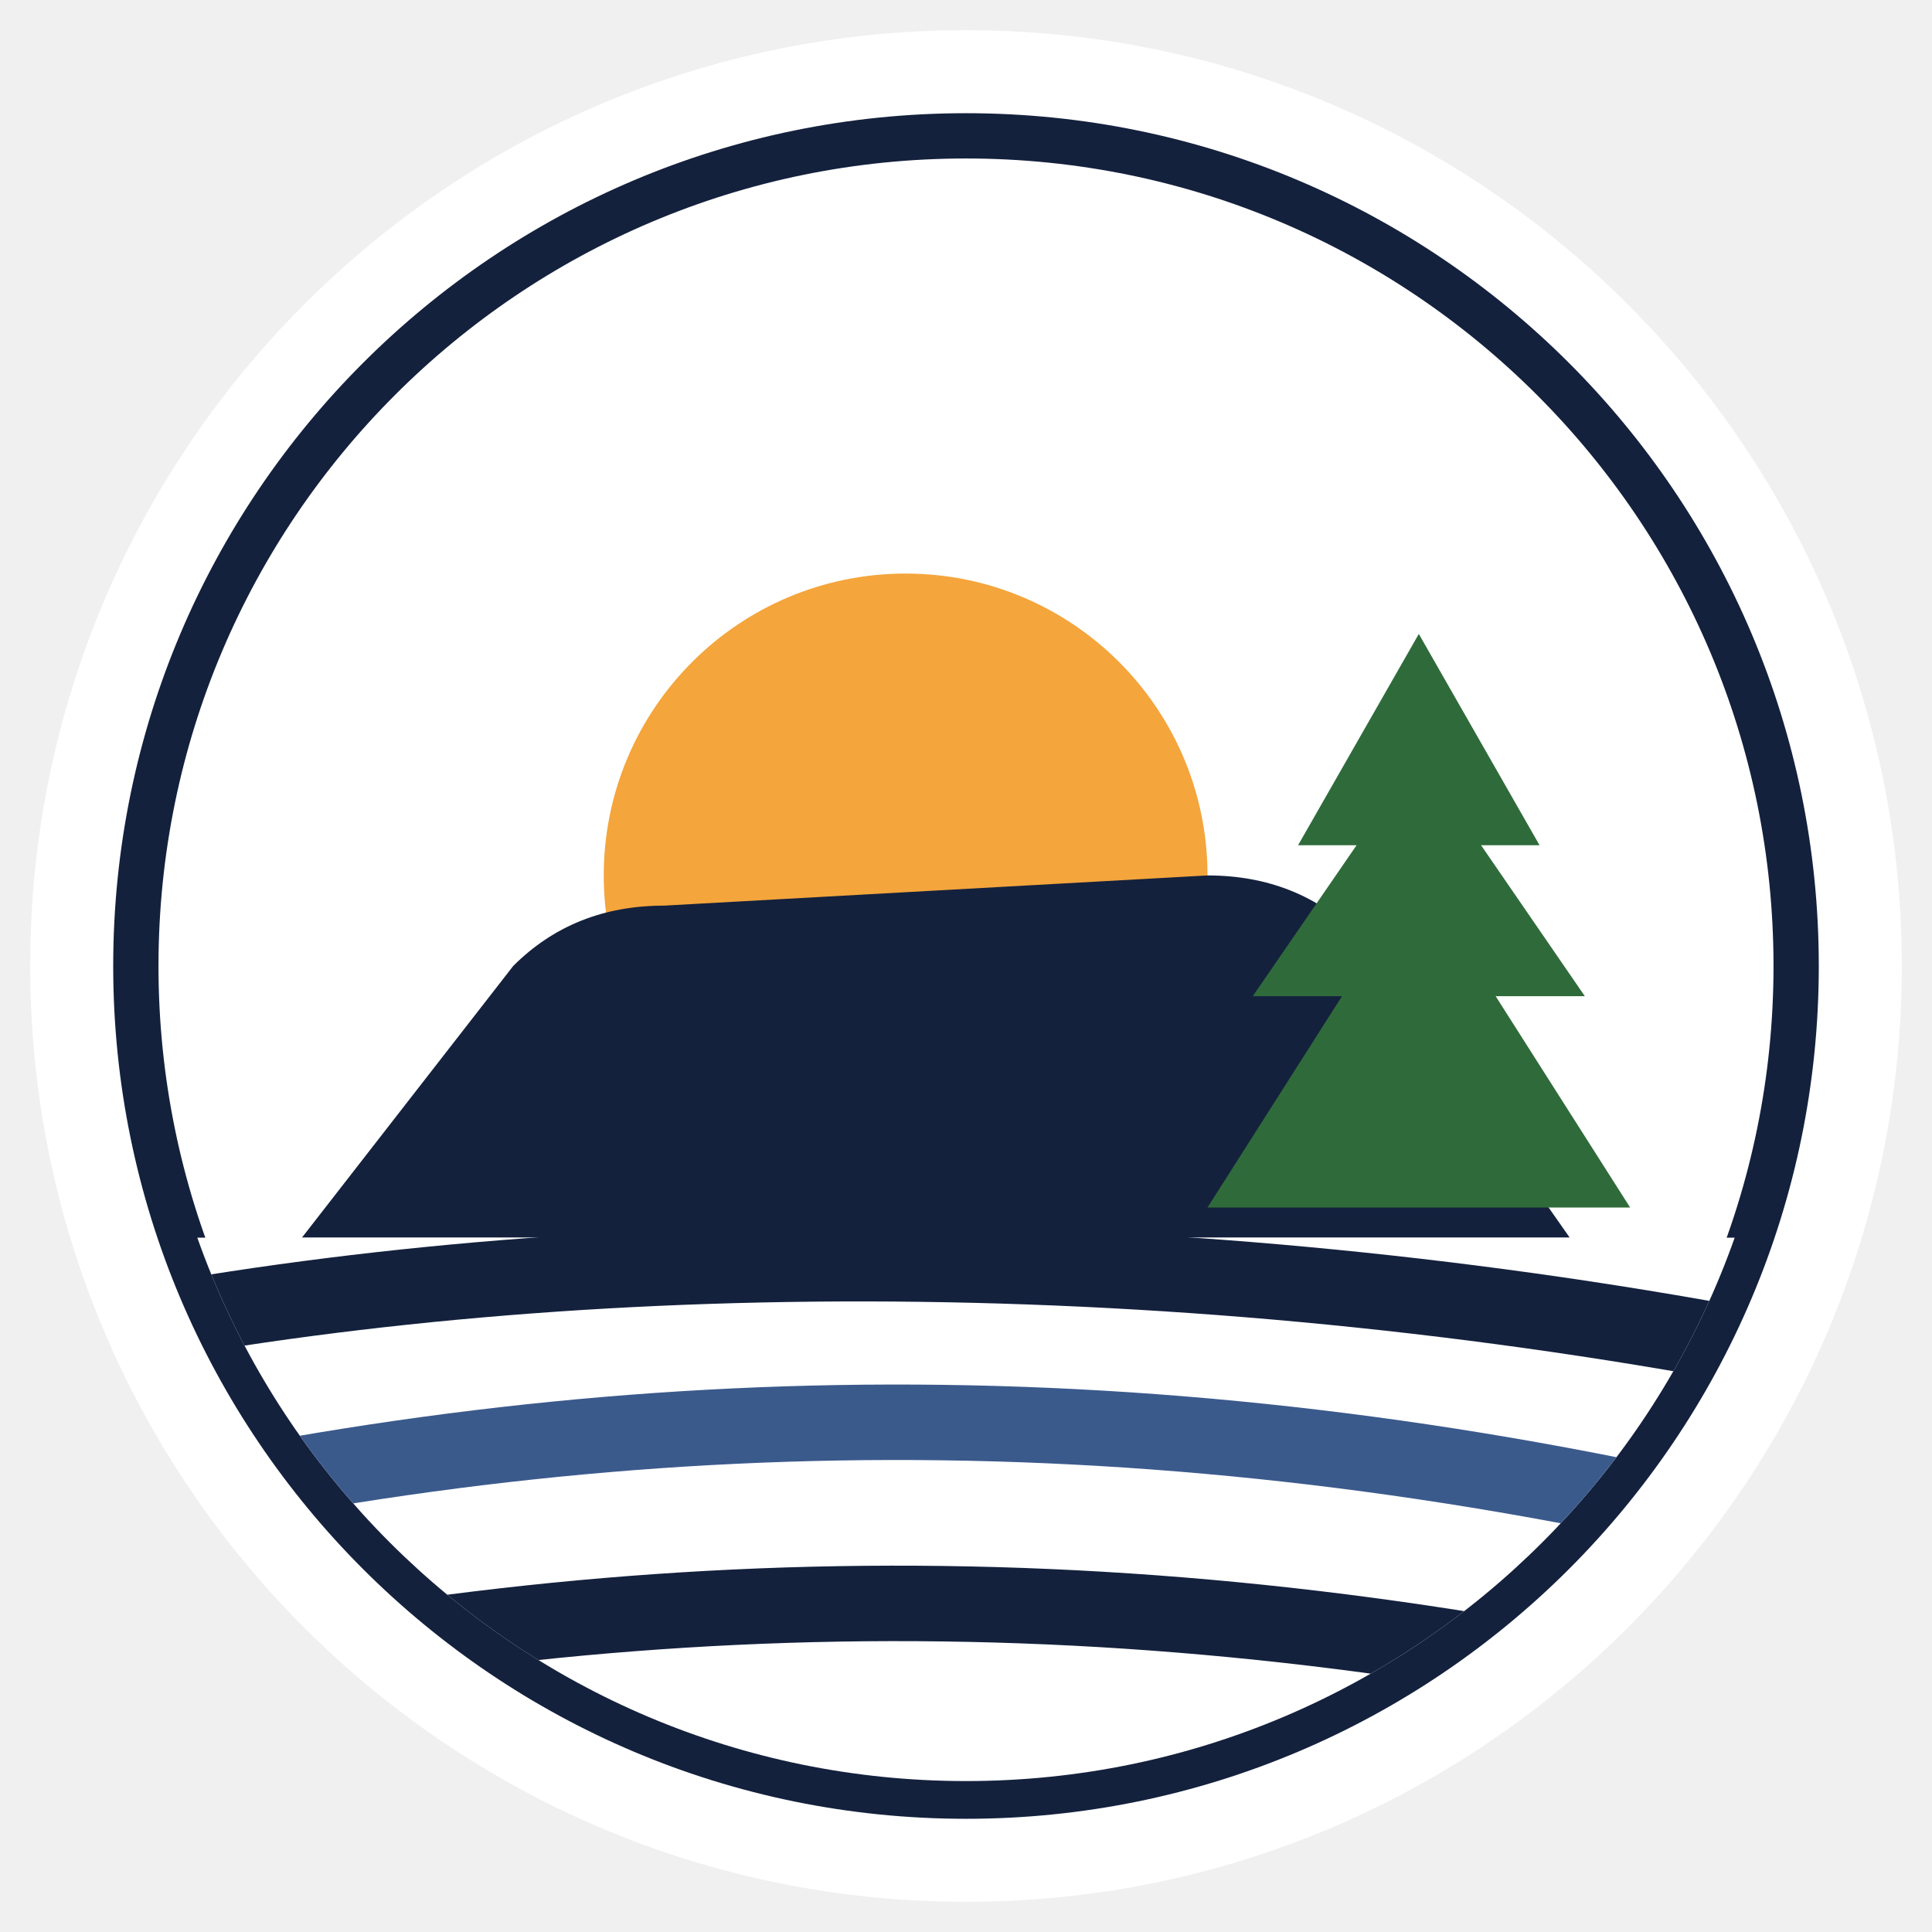
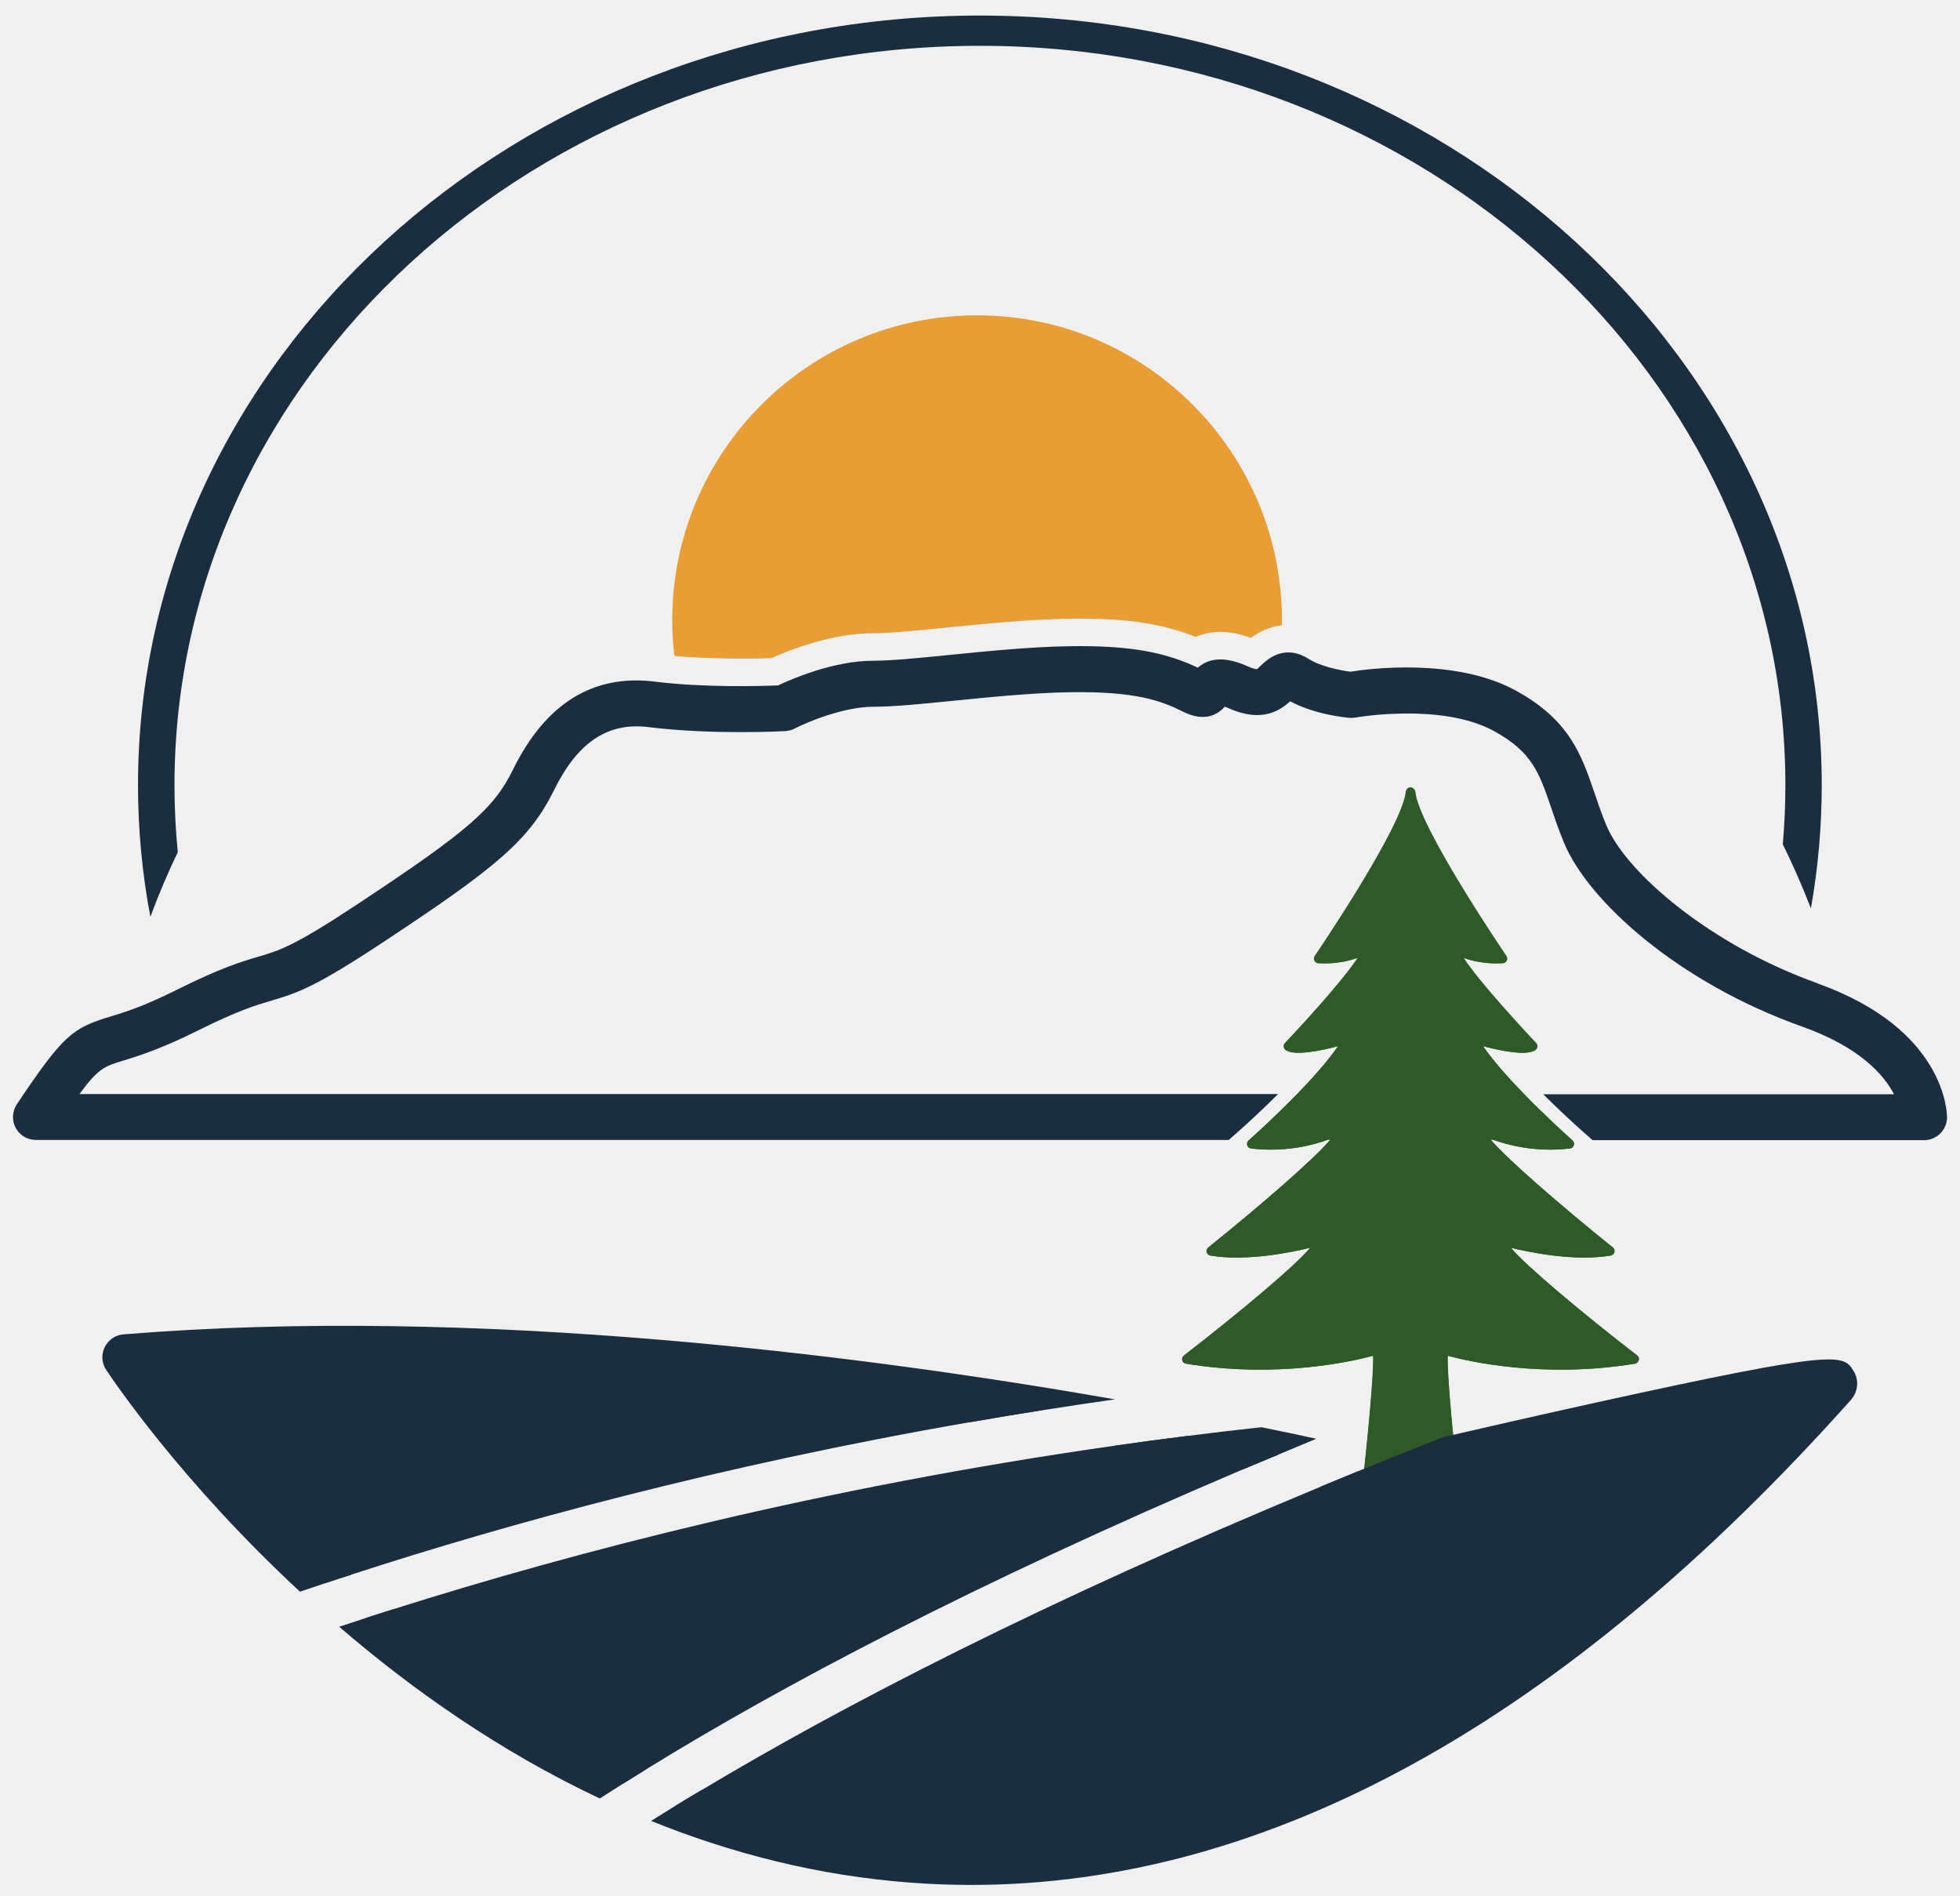
- <svg xmlns="http://www.w3.org/2000/svg" viewBox="0 0 64 64">
+ <svg xmlns="http://www.w3.org/2000/svg" viewBox="286 151 302.5 292.5">
  <defs>
-     <clipPath id="c">
-       <circle cx="32" cy="32" r="27" />
-     </clipPath>
+     <style>
+       .cls-1 {
+         fill: #1a2e40;
+       }
+ 
+       .cls-2 {
+         fill: #2d5a27;
+       }
+ 
+       .cls-3 {
+         fill: #e89d35;
+       }
+     </style>
  </defs>
-   <circle cx="32" cy="32" r="31" fill="#FFFFFF" />
-   <circle cx="32" cy="32" r="27.5" fill="none" stroke="#14213D" stroke-width="1.5" />
-   <g clip-path="url(#c)">
-     <circle cx="30" cy="29" r="10" fill="#F4A53C" />
-     <path d="M10 41 L17 32 Q19 30 22 30 L40 29 Q43 29 45 31 L52 41 Z" fill="#14213D" />
-     <path d="M4 41 H60 V62 H4 Z" fill="#FFFFFF" />
-     <path d="M4 44 C20 41 40 41 60 45" stroke="#14213D" stroke-width="2.5" fill="none" />
-     <path d="M4 50 C22 46 40 46 60 51" stroke="#3B5A8C" stroke-width="2.5" fill="none" />
-     <path d="M4 56 C22 52 40 52 60 57" stroke="#14213D" stroke-width="2.5" fill="none" />
-     <path d="M47 21 L51 28 H43 Z M47 25 L52.5 33 H41.5 Z M47 29 L54 40 H40 Z" fill="#2F6B3A" />
-   </g>
+   <path class="cls-2" d="m538.91,360.91c-.07.27-.3.48-.57.52-14.21,2.33-25.89-.41-28.89-1.23-.13,2.59.79,12.59,1.83,21.56.03.2-.04.4-.17.55-.14.14-.34.23-.54.23h-13.75c-.2,0-.4-.08-.52-.23-.14-.16-.2-.35-.18-.55,1.03-8.97,1.95-18.98,1.83-21.56-3,.82-14.69,3.57-28.88,1.23-.28-.04-.51-.25-.58-.52-.07-.27.04-.57.25-.74,8.48-6.54,17.36-13.99,19.5-16.63-2.73.67-9.86,2.17-15.41,1.2-.27-.06-.5-.25-.57-.52s.03-.55.24-.72c8.05-6.47,16.47-13.78,18.82-16.61h-.41c-2.08.76-6.45,1.97-11.8,1.33-.27-.03-.51-.23-.59-.5-.07-.27,0-.55.21-.74,0,0,.04-.04.11-.1.64-.57,3.98-3.57,7.4-7.08,2.35-2.42,4.73-5.08,6.3-7.37-2.67.71-6.89,1.58-8.14.55-.14-.13-.24-.31-.25-.51-.01-.2.06-.38.2-.52,4.78-5.05,9.75-10.78,11.21-13.15-1.25.45-3.34.99-6.07.83-.25-.01-.5-.17-.59-.4-.11-.23-.1-.5.04-.71.14-.2,13.6-19.98,14.07-25.41.01-.07.03-.13.06-.18h1.3c.04.06.06.11.06.18.47,5.43,13.94,25.22,14.07,25.41.14.21.17.48.06.71-.11.23-.34.38-.59.4-2.75.16-4.84-.38-6.07-.83,1.44,2.36,6.42,8.09,11.19,13.15.14.14.21.33.2.52-.01.2-.1.38-.25.51-1.25,1.03-5.45.16-8.14-.55,1.57,2.29,3.96,4.95,6.31,7.37,3.41,3.51,6.75,6.51,7.39,7.08.07.06.11.1.11.1.21.18.3.47.21.74s-.31.47-.59.5c-5.35.64-9.72-.57-11.8-1.33h-.41c2.35,2.83,10.77,10.15,18.82,16.61.21.17.31.45.24.72s-.28.47-.57.52c-5.55.96-12.68-.54-15.41-1.2,2.14,2.63,11.02,10.09,19.5,16.63.23.17.33.47.25.74Z" />
+   <path class="cls-2" d="m538.22,360.74s-22.82-17.63-19.99-18.16c0,0,9.43,2.65,16.21,1.47,0,0-24.23-19.46-18.98-18.34,0,0,5.48,2.67,12.74,1.81,0,0-11.56-10.18-14.92-16.25,0,0,7.84,2.36,9.26,1.18,0,0-13.62-14.39-11.61-14.8,0,0,2.65,1.53,6.96,1.3,0,0-13.7-20.07-14.19-25.75-.49,5.68-14.19,25.75-14.19,25.75,4.3.24,6.96-1.3,6.96-1.3,2,.41-11.61,14.8-11.61,14.8,1.42,1.18,9.26-1.18,9.26-1.18-3.36,6.07-14.92,16.25-14.92,16.25,7.25.86,12.74-1.81,12.74-1.81,5.25-1.12-18.98,18.34-18.98,18.34,6.78,1.18,16.21-1.47,16.21-1.47,2.83.53-19.99,18.16-19.99,18.16,16.45,2.71,29.3-1.42,29.3-1.42.85.62-1.65,22.52-1.65,22.52h13.76s-2.51-21.9-1.65-22.52c0,0,12.85,4.13,29.3,1.42Z" />
+   <path class="cls-2" d="m538.66,360.18c-8.48-6.54-17.36-13.99-19.5-16.63,2.73.67,9.86,2.17,15.41,1.2.28-.06.5-.25.57-.52s-.03-.55-.24-.72c-8.05-6.47-16.47-13.78-18.82-16.61-.07-.08-.13-.16-.18-.23.17.07.37.14.59.23,2.08.76,6.45,1.97,11.8,1.33.28-.03.51-.23.59-.5s0-.55-.21-.74c0,0-.04-.04-.11-.1-.64-.57-3.98-3.57-7.39-7.08-2.35-2.42-4.74-5.08-6.31-7.37,2.69.71,6.89,1.58,8.14.55.16-.13.24-.31.25-.51.01-.2-.06-.38-.2-.52-4.77-5.05-9.75-10.78-11.19-13.15,1.23.45,3.33.99,6.07.83.25-.01.48-.17.59-.4.11-.23.08-.5-.06-.71-.13-.2-13.6-19.98-14.07-25.41,0-.07-.01-.13-.06-.18-.08-.27-.35-.45-.65-.45s-.55.18-.65.45c-.03.06-.04.11-.06.18-.47,5.43-13.92,25.22-14.07,25.41-.14.21-.16.48-.04.71.1.23.34.38.59.4,2.73.16,4.83-.38,6.07-.83-1.46,2.36-6.42,8.09-11.21,13.15-.14.14-.21.33-.2.52.01.2.11.38.25.51,1.25,1.03,5.46.16,8.14-.55-1.57,2.29-3.95,4.95-6.3,7.37-3.42,3.51-6.76,6.51-7.4,7.08-.07.06-.11.1-.11.1-.21.18-.28.47-.21.74.08.27.33.47.59.5,5.35.64,9.72-.57,11.8-1.33.23-.08.42-.16.59-.23-.06.07-.11.14-.18.23-2.35,2.83-10.77,10.15-18.82,16.61-.21.17-.31.45-.24.72s.3.47.57.52c5.55.96,12.68-.54,15.41-1.2-2.14,2.63-11.02,10.09-19.5,16.63-.21.17-.33.47-.25.74.07.27.3.48.58.52,14.19,2.33,25.88-.41,28.88-1.23.13,2.59-.79,12.59-1.83,21.56-.01.2.04.4.18.55.13.14.33.23.52.23h13.75c.2,0,.4-.08.54-.23.13-.16.2-.35.17-.55-1.03-8.97-1.95-18.98-1.83-21.56,3,.82,14.69,3.57,28.89,1.23.27-.04.5-.25.57-.52s-.03-.57-.25-.74Zm-29.52-1.53c-.21-.07-.45-.03-.64.1-.38.28-1.17.85,1.27,22.39h-12.17c2.45-21.54,1.66-22.1,1.27-22.39-.18-.13-.41-.17-.64-.1-.11.04-12.04,3.78-27.34,1.64,9.3-7.23,19.63-15.78,19.17-17.69-.1-.38-.4-.64-.79-.72-.11-.01-.23-.01-.33.01-.08.03-7.94,2.21-14.29,1.67,13.16-10.63,17.15-14.87,18.28-16.67.55-.89.41-1.19.33-1.37-.16-.34-.55-.71-1.5-.5-.06.01-.11.03-.17.06-.04.01-3.07,1.46-7.53,1.81-1,.08-2.08.11-3.21.06.01-.01.04-.03.06-.06,1.61-1.44,4.49-4.13,7.26-7.08,2.65-2.79,5.21-5.8,6.54-8.21.14-.25.11-.57-.07-.79-.18-.21-.48-.31-.75-.23-3.16.95-6.25,1.54-7.74,1.49,5.56-5.9,11.66-12.88,11.16-14.48-.1-.34-.37-.58-.72-.65-.17-.03-.34,0-.5.08-.01.01-2.02,1.13-5.28,1.22,2.48-3.71,10.43-15.79,12.86-22.33,2.43,6.54,10.39,18.62,12.88,22.33-3.27-.08-5.26-1.2-5.29-1.22-.14-.08-.33-.11-.5-.08-.34.07-.61.31-.72.65-.5,1.6,5.62,8.58,11.16,14.48-1.51.06-4.58-.54-7.74-1.49-.27-.08-.57.01-.75.23-.18.23-.21.54-.07.79,1.33,2.41,3.91,5.42,6.54,8.21,2.79,2.94,5.66,5.62,7.26,7.08.01.03.04.04.06.06-1.15.06-2.24.03-3.24-.06-4.43-.35-7.46-1.78-7.5-1.81-.06-.03-.11-.04-.16-.06-.96-.21-1.36.16-1.51.5-.08.18-.23.48.33,1.37,1.13,1.8,5.12,6.04,18.28,16.67-6.35.54-14.21-1.64-14.29-1.67-.1-.03-.21-.03-.31-.01-.41.08-.71.34-.79.72-.47,1.91,9.86,10.46,19.17,17.69-15.31,2.14-27.24-1.6-27.35-1.64Z" />
+   <path class="cls-3" d="m400.32,252.64c1.99,0,3.64-.04,4.74-.08,3.11-1.39,9.46-3.84,15.69-3.84,2.6,0,6.91-.43,11.49-.89,5.9-.59,12.55-1.25,18.63-1.35.6-.01,1.19-.02,1.77-.02,7.51,0,12.89.83,17.89,2.82,1.18-.51,2.46-.77,3.81-.77,1.77,0,3.4.44,4.7.93,1.11-.82,2.72-1.72,4.79-1.95,0-.26.02-.52.02-.78,0-25.98-21.06-47.05-47.05-47.05s-47.05,21.06-47.05,47.05c0,1.87.12,3.7.33,5.51,3.74.33,7.52.41,10.25.41Z" />
+   <path class="cls-1" d="m566.51,302.73c-16.46-5.86-29.49-16.98-32.59-24.37-.74-1.77-1.3-3.44-1.85-5.05-1.97-5.77-3.82-11.24-12.21-15.79-9.33-5.05-22.61-3.33-25.44-2.87-1.44-.18-4.51-.75-6.44-1.97-3.83-2.42-6.52.18-7.4,1.05-.2.18-.5.47-.58.52,0,0-.4.04-1.37-.4-2.24-.99-5.32-1.94-7.77.18-4.64-2.18-9.82-3.48-19.91-3.31-5.9.1-12.47.75-18.25,1.33-4.68.47-9.11.91-11.93.91-6.07,0-12.54,2.79-14.69,3.81-2.52.1-11.36.37-19.07-.59-9.48-1.17-16.82,3.38-21.83,13.57-2.97,6.06-7.02,9.55-24.03,20.79-9.81,6.5-12.07,7.15-15.21,8.07-2.56.75-5.74,1.68-12.72,5.16-5.08,2.55-8.09,3.47-10.3,4.13-5.73,1.75-7.17,2.82-14.32,13.5-.72,1.09-.79,2.49-.18,3.64.62,1.15,1.81,1.87,3.13,1.87h184.09l1.7-1.5c1.29-1.15,3.55-3.21,5.91-5.58h-184.99c2.93-4,3.91-4.3,6.72-5.15,2.31-.71,5.77-1.77,11.41-4.58,6.41-3.2,9.14-3.99,11.53-4.7,4.1-1.2,6.93-2.21,17.14-8.96,17.35-11.46,22.6-15.68,26.48-23.57,3.64-7.37,8.28-10.46,14.62-9.66,9.69,1.2,20.56.64,21.03.61.5-.03.98-.16,1.43-.38,1.81-.95,7.56-3.38,12.17-3.38,3.17,0,7.56-.44,12.64-.95,5.65-.57,12.06-1.2,17.67-1.29,10.26-.17,14.25,1.37,17.46,2.99,2.63,1.32,4.84,1.05,6.47-.76.21.07.45.17.75.3,5.08,2.25,7.92.17,9.34-1.13,3.86,2.07,8.58,2.5,9.14,2.55.31.03.62.01.92-.04.13-.03,13.27-2.32,21.32,2.04,5.96,3.24,7.06,6.48,8.9,11.86.55,1.64,1.19,3.51,2.02,5.5,3.72,8.9,17.55,21.48,36.75,28.3,8.89,3.17,12.59,7.44,14.15,10.43h-54.14c2.36,2.36,4.63,4.43,5.91,5.58l1.7,1.5h51.17c1.95,0,3.52-1.57,3.54-3.51,0-.55-.13-13.6-19.97-20.66Z" />
+   <path class="cls-1" d="m305.35,360.43s11.08,16.82,30.9,34.85c1.3-.44,2.63-.86,3.99-1.3,24.21-7.87,56.74-16.8,95.46-23.52,3.69-.65,7.46-1.27,11.28-1.87-38.13-6.2-91.86-12.23-141.63-8.16Zm193.18,18.35s-1.03-.25-3-.72c-1.92.79-3.81,1.57-5.69,2.35-43.12,17.89-73.94,33.86-95.63,46.87-1.34.79-2.65,1.58-3.92,2.36,46.33,17.84,108.52,13.67,178.73-64.94,2.96-3.33-70.5,14.08-70.5,14.08Zm-15.07-3.38c-4-.85-8.73-1.81-14.07-2.83-3.85.48-7.66.99-11.39,1.53h-.03c-45.39,6.47-83.54,16.44-111.42,25.27-1.4.44-2.77.89-4.12,1.32,11.11,9.34,24.47,18.57,39.76,25.54,1.19-.75,2.42-1.51,3.68-2.29,20.67-12.74,50.19-28.43,91.78-46.12,1.91-.79,3.83-1.61,5.8-2.42Z" />
+   <path class="cls-1" d="m480.7,371.24c-3.82.41-7.58.85-11.31,1.33-3.85.48-7.66.99-11.39,1.53,7.44,1.32,14.05,2.59,19.65,3.72,1.91-.79,3.83-1.61,5.8-2.42,1.87-.79,3.78-1.58,5.7-2.38-2.43-.54-5.26-1.13-8.46-1.78Zm-175.65-14.33c-1.25.1-2.33.85-2.89,1.98-.55,1.12-.47,2.45.23,3.5.92,1.39,11.46,17.14,29.91,34.23,1.29-.44,2.6-.88,3.95-1.33,1.3-.44,2.63-.86,3.99-1.3-13.71-12.2-23.42-24.03-28.31-30.48,42.95-2.76,88.51,1.71,123.77,6.96,3.69-.65,7.46-1.27,11.28-1.87h.03c3.64-.58,7.34-1.13,11.08-1.66-38.64-6.76-98.43-14.49-153.04-10.03Zm267.07,5.74c-1.6-2.69-2.08-3.51-39.55,4.73-8.65,1.91-17.31,3.88-23.83,5.39-4.53,1.78-8.93,3.55-13.22,5.29-1.92.79-3.81,1.57-5.69,2.35,4.9,1.09,7.66,1.77,7.83,1.81.55.14,1.13.14,1.67.01,23.01-5.46,48.34-11.08,61.07-13.36-43.89,46.79-88.65,68.86-133.1,65.6-11.73-.85-22.8-3.45-33.1-7.2-1.34.79-2.65,1.58-3.92,2.36-1.3.81-2.56,1.6-3.79,2.36,12.3,4.98,25.75,8.48,40.24,9.54,3.06.23,6.11.34,9.17.34,22.87,0,45.72-6.28,68.39-18.78,22.67-12.49,45.17-31.2,67.36-56.05,1.1-1.25,1.3-3.01.47-4.4Zm-229.69,38.04c-1.39.45-2.75.91-4.08,1.34,11.12,9.58,24.62,19.15,40.22,26.5,1.17-.75,2.38-1.53,3.62-2.31,1.19-.75,2.42-1.51,3.68-2.29-15.03-6.59-28.26-15.48-39.32-24.56-1.4.44-2.77.89-4.12,1.32Z" />
+   <path class="cls-1" d="m309.2,292.44c-1.26-6.67-1.9-13.46-1.9-20.28,0-65.48,58.28-118.76,129.93-118.76s129.93,53.28,129.93,118.76c0,6.39-.56,12.76-1.67,19.03-1.29-3.35-2.74-6.66-4.34-9.91.27-3.04.4-6.1.4-9.12,0-62.91-55.76-114.09-124.31-114.09s-124.31,51.18-124.31,114.09c0,3.47.17,6.94.51,10.33-1.56,3.26-2.97,6.59-4.22,9.95Z" />
</svg>
